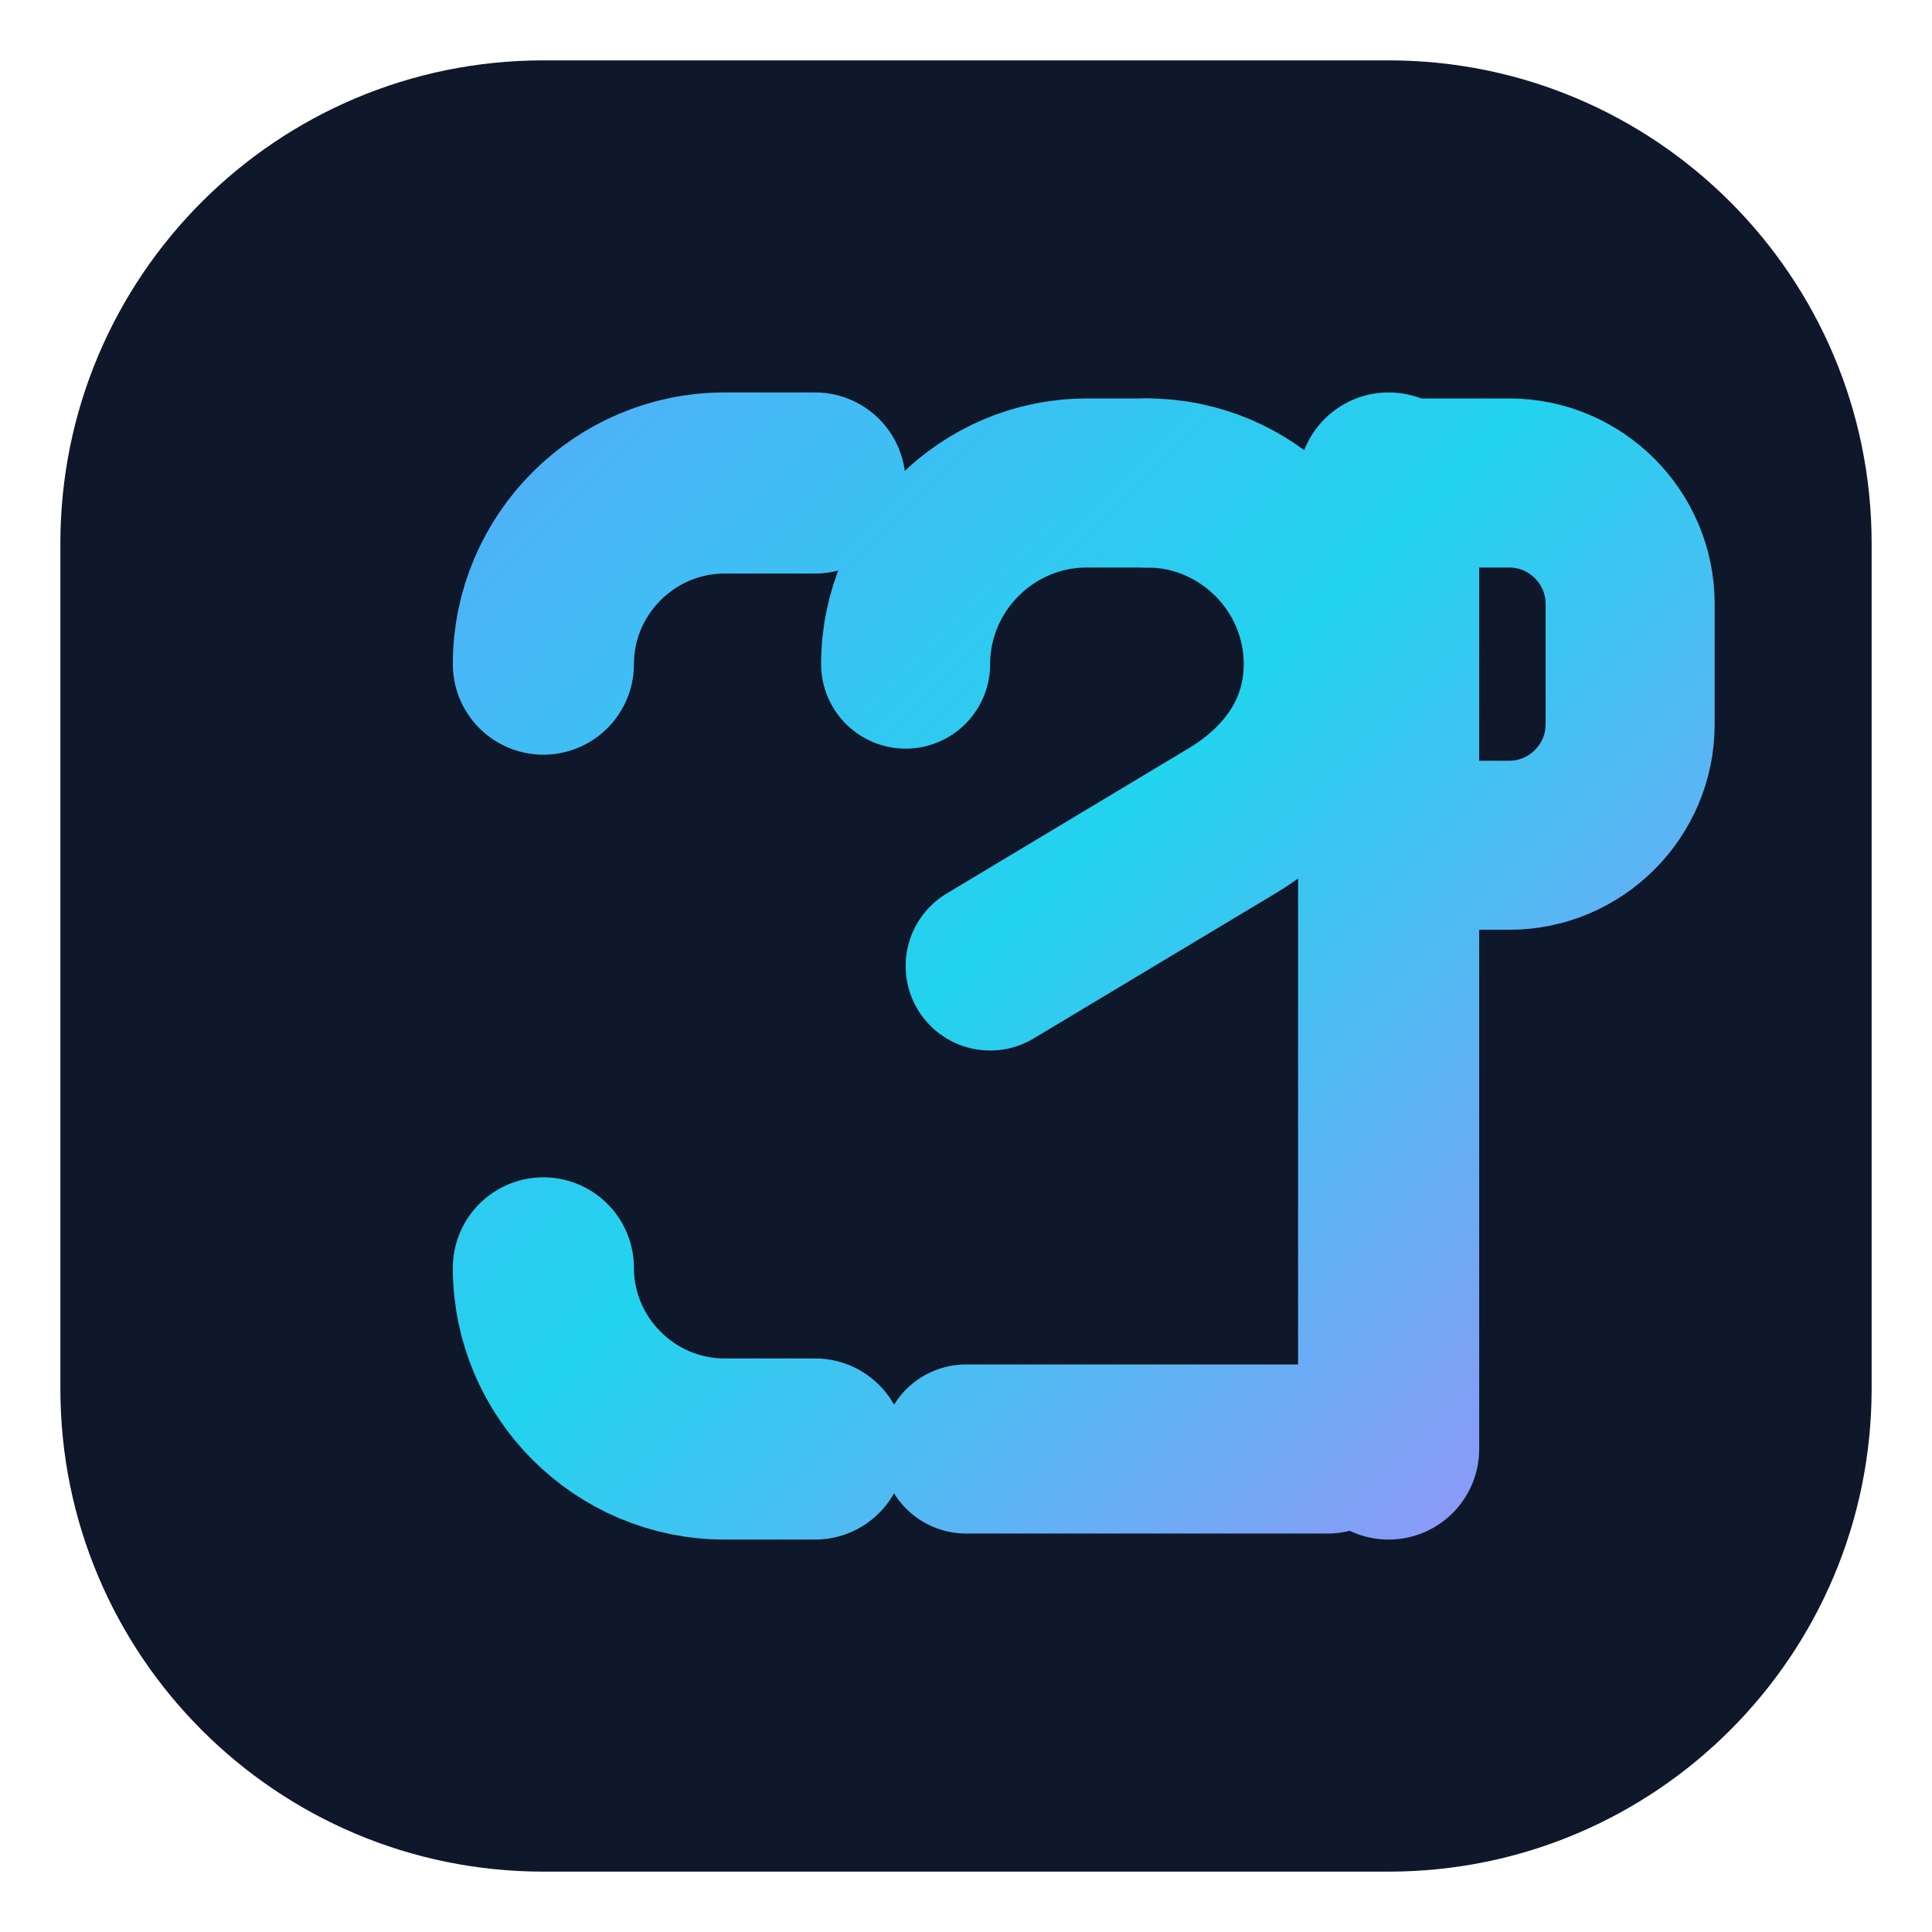
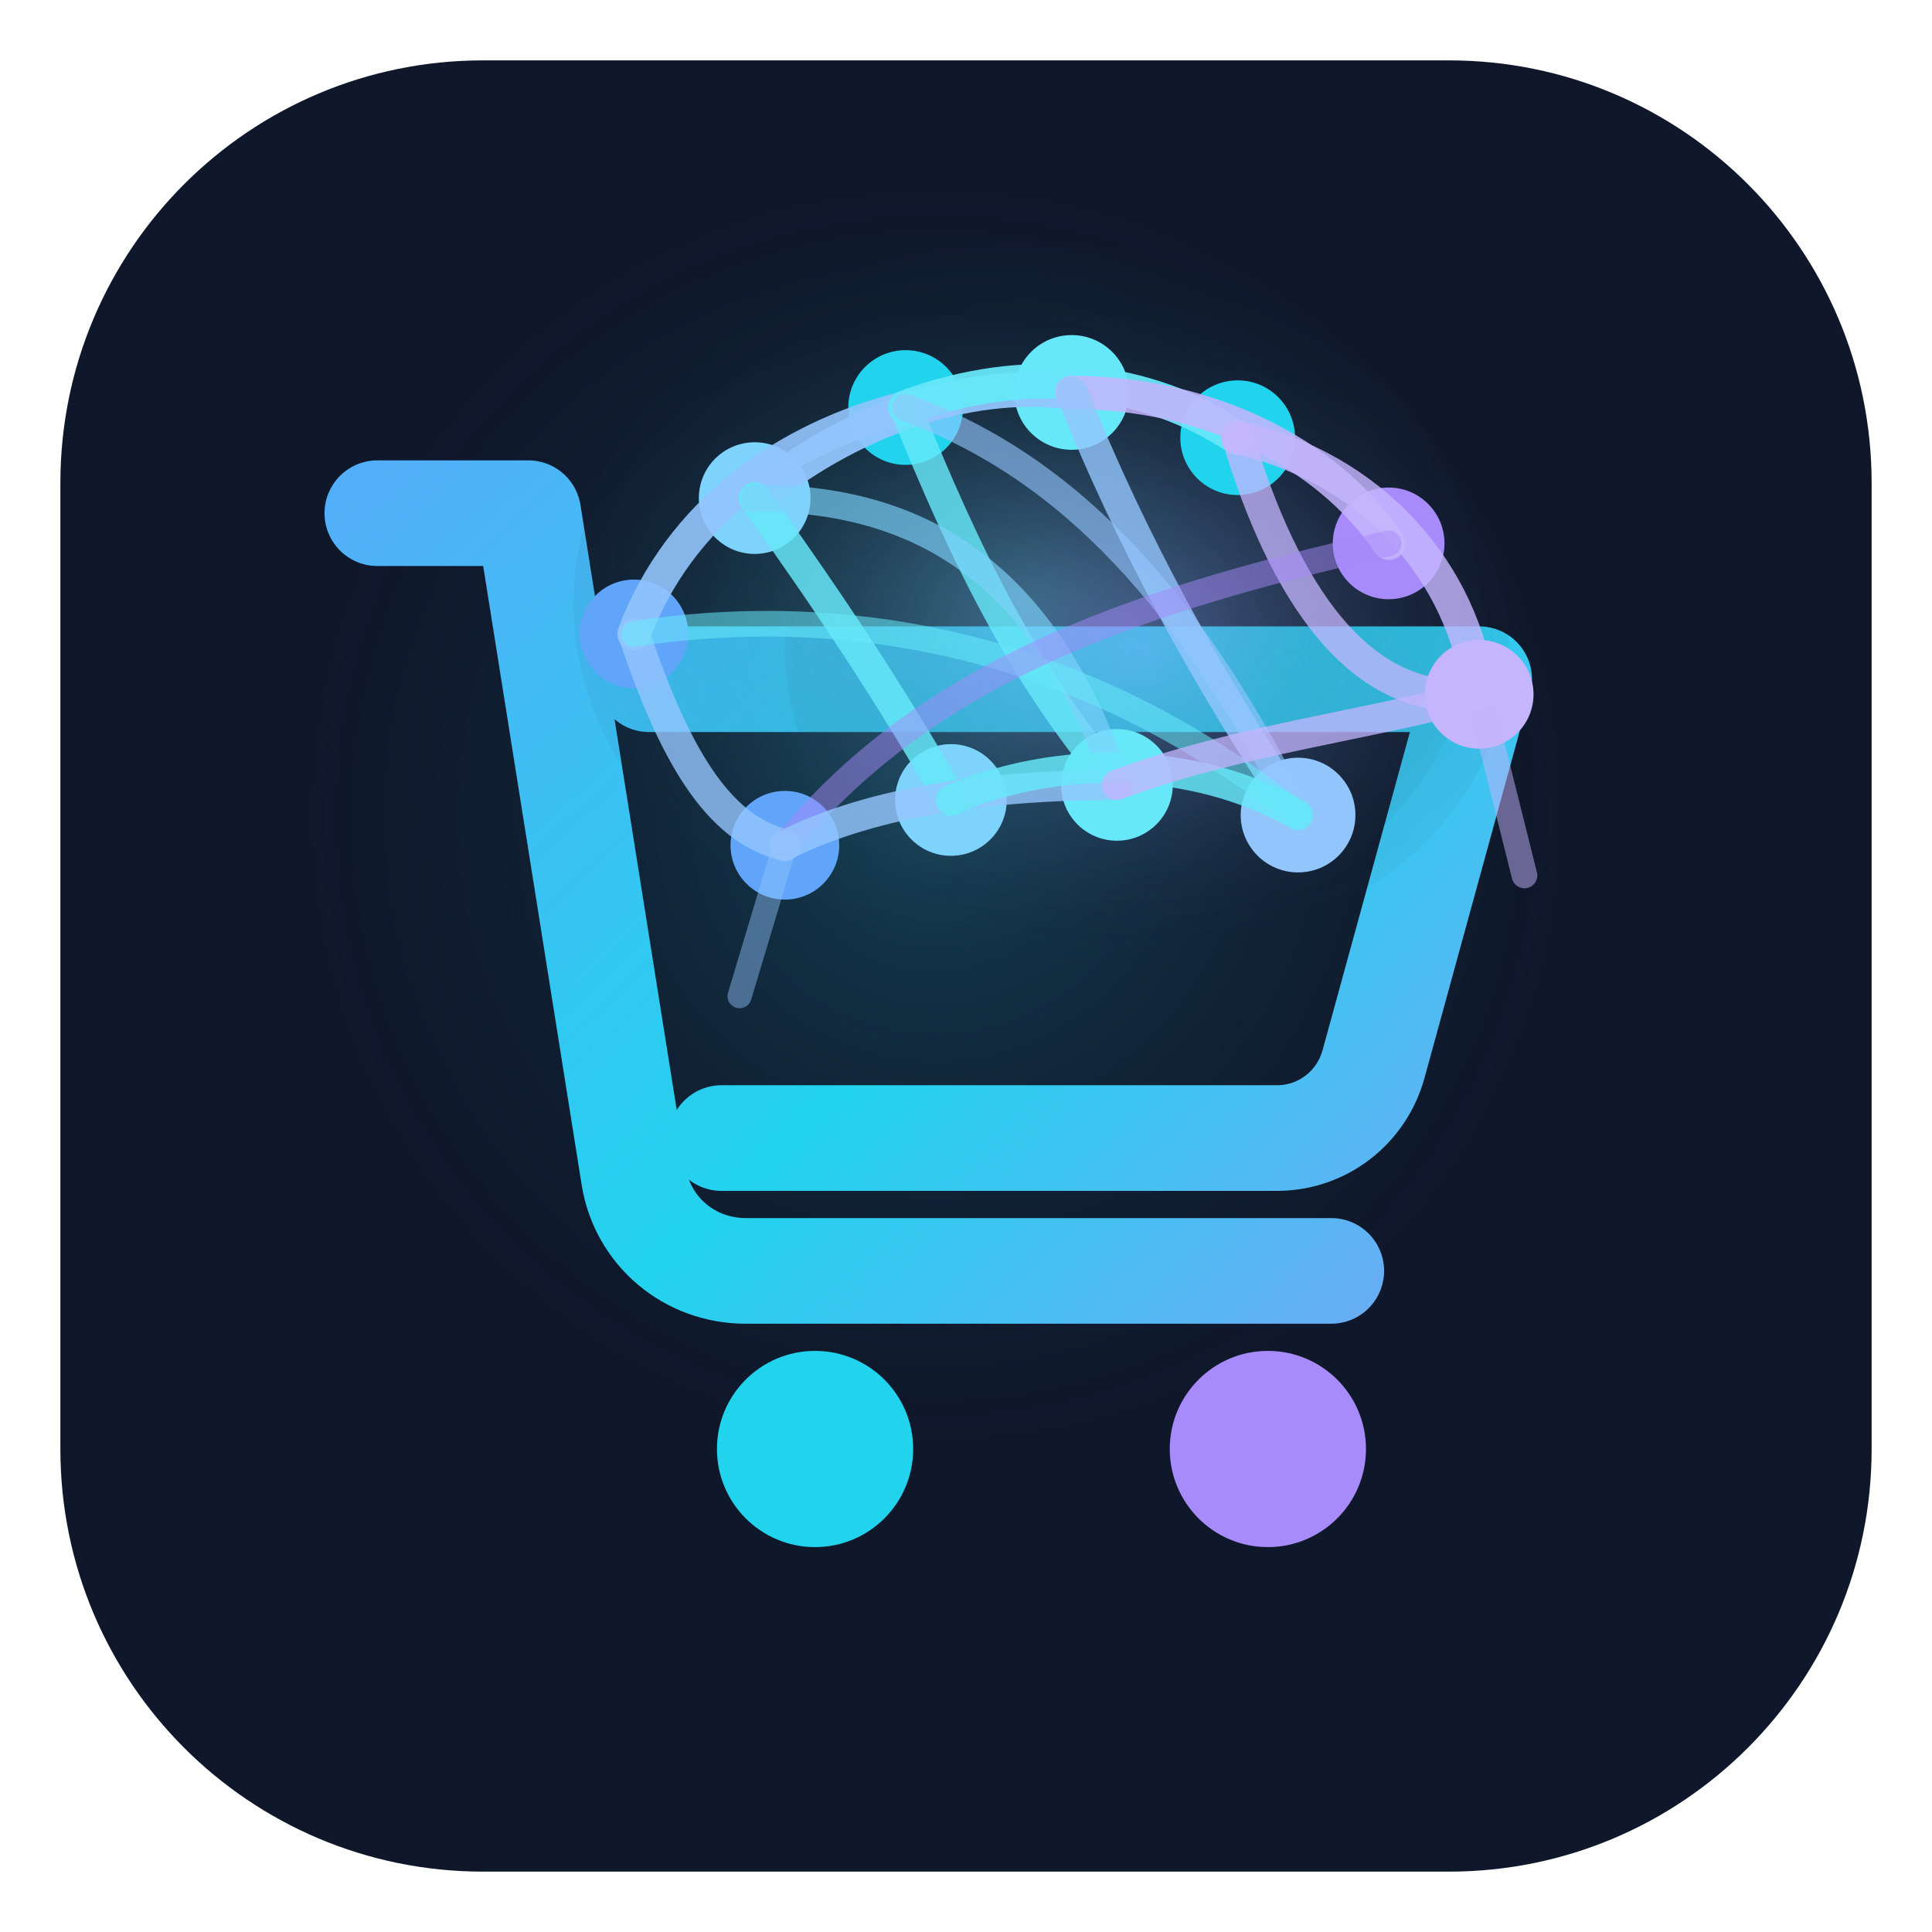
- <svg xmlns="http://www.w3.org/2000/svg" width="64" height="64" viewBox="0 0 64 64" fill="none">
+ <svg xmlns="http://www.w3.org/2000/svg" width="128" height="128" viewBox="0 0 128 128" fill="none">
  <defs>
-     <linearGradient id="fg" x1="10" y1="10" x2="54" y2="54" gradientUnits="userSpaceOnUse">
+     <linearGradient id="g1d" x1="20" y1="16" x2="110" y2="112" gradientUnits="userSpaceOnUse">
      <stop stop-color="#60A5FA" />
      <stop offset="0.5" stop-color="#22D3EE" />
      <stop offset="1" stop-color="#A78BFA" />
    </linearGradient>
+     <radialGradient id="g2d" cx="0" cy="0" r="1" gradientUnits="userSpaceOnUse" gradientTransform="translate(62 54) rotate(90) scale(48)">
+       <stop stop-color="#22D3EE" stop-opacity="0.22" />
+       <stop offset="1" stop-color="#0F172A" stop-opacity="0" />
+     </radialGradient>
+     <radialGradient id="brainGlowA" cx="0" cy="0" r="1" gradientUnits="userSpaceOnUse" gradientTransform="translate(68 40) rotate(90) scale(26 36)">
+       <stop stop-color="#67E8F9" stop-opacity="0.34" />
+       <stop offset="1" stop-color="#0F172A" stop-opacity="0" />
+     </radialGradient>
+     <radialGradient id="brainGlowB" cx="0" cy="0" r="1" gradientUnits="userSpaceOnUse" gradientTransform="translate(76 43) rotate(90) scale(22 30)">
+       <stop stop-color="#A78BFA" stop-opacity="0.28" />
+       <stop offset="1" stop-color="#0F172A" stop-opacity="0" />
+     </radialGradient>
  </defs>
-   <rect x="2" y="2" width="60" height="60" rx="16" fill="#0F172A" />
-   <path d="M18 22C18 18.7 20.7 16 24 16H27" stroke="url(#fg)" stroke-width="6" stroke-linecap="round" />
-   <path d="M27 48H24C20.7 48 18 45.3 18 42" stroke="url(#fg)" stroke-width="6" stroke-linecap="round" />
-   <path d="M30 22C30 18.7 32.7 16 36 16H38" stroke="url(#fg)" stroke-width="5.6" stroke-linecap="round" />
-   <path d="M38 16C41.3 16 44 18.7 44 22C44 24.2 42.8 26 40.8 27.2L32.8 32" stroke="url(#fg)" stroke-width="5.6" stroke-linecap="round" stroke-linejoin="round" />
-   <path d="M32 48H44" stroke="url(#fg)" stroke-width="5.6" stroke-linecap="round" />
-   <path d="M46 16V48" stroke="url(#fg)" stroke-width="6" stroke-linecap="round" />
-   <path d="M46 16H50C52.2 16 54 17.8 54 20V24C54 26.2 52.2 28 50 28H46" stroke="url(#fg)" stroke-width="5.6" stroke-linecap="round" stroke-linejoin="round" />
+   <rect x="4" y="4" width="120" height="120" rx="28" fill="#0F172A" />
+   <rect x="4" y="4" width="120" height="120" rx="28" fill="url(#g2d)" />
+   <path d="M25 34H35L42 78C42.6 81.6 45.7 84.2 49.4 84.2H88.2" stroke="url(#g1d)" stroke-width="7" stroke-linecap="round" stroke-linejoin="round" />
+   <path d="M43 45H98L91 70.5C90.2 73.4 87.6 75.4 84.6 75.4H47.8" stroke="url(#g1d)" stroke-width="7" stroke-linecap="round" stroke-linejoin="round" />
+   <circle cx="54" cy="96" r="6.5" fill="#22D3EE" />
+   <circle cx="84" cy="96" r="6.5" fill="#A78BFA" />
+   <ellipse cx="68" cy="40" rx="30" ry="24" fill="url(#brainGlowA)" />
+   <ellipse cx="76" cy="43" rx="24" ry="20" fill="url(#brainGlowB)" />
+   <circle cx="42" cy="42" r="3.6" fill="#60A5FA" />
+   <circle cx="50" cy="33" r="3.7" fill="#7DD3FC" />
+   <circle cx="60" cy="27" r="3.8" fill="#22D3EE" />
+   <circle cx="71" cy="26" r="3.8" fill="#67E8F9" />
+   <circle cx="82" cy="29" r="3.8" fill="#22D3EE" />
+   <circle cx="92" cy="36" r="3.7" fill="#A78BFA" />
+   <circle cx="98" cy="46" r="3.6" fill="#C4B5FD" />
+   <circle cx="86" cy="54" r="3.8" fill="#93C5FD" />
+   <circle cx="74" cy="52" r="3.7" fill="#67E8F9" />
+   <circle cx="63" cy="53" r="3.7" fill="#7DD3FC" />
+   <circle cx="52" cy="56" r="3.6" fill="#60A5FA" />
+   <path d="M42 42C45 34 52 29 60 27" stroke="#93C5FD" stroke-opacity="0.9" stroke-width="2.2" stroke-linecap="round" />
+   <path d="M50 33C56 28 64 25 71 26" stroke="#93C5FD" stroke-opacity="0.94" stroke-width="2.3" stroke-linecap="round" />
+   <path d="M60 27C68 24 76 25 82 29" stroke="#67E8F9" stroke-opacity="0.94" stroke-width="2.3" stroke-linecap="round" />
+   <path d="M71 26C80 26 88 30 92 36" stroke="#C4B5FD" stroke-opacity="0.86" stroke-width="2.2" stroke-linecap="round" />
+   <path d="M82 29C91 31 97 38 98 46" stroke="#C4B5FD" stroke-opacity="0.82" stroke-width="2.2" stroke-linecap="round" />
+   <path d="M42 42C45 51 48 55 52 56" stroke="#93C5FD" stroke-opacity="0.8" stroke-width="2.1" stroke-linecap="round" />
+   <path d="M50 33C55 40 59 46 63 53" stroke="#67E8F9" stroke-opacity="0.84" stroke-width="2.1" stroke-linecap="round" />
+   <path d="M60 27C64 37 68 45 74 52" stroke="#67E8F9" stroke-opacity="0.82" stroke-width="2.1" stroke-linecap="round" />
+   <path d="M71 26C75 36 80 45 86 54" stroke="#93C5FD" stroke-opacity="0.8" stroke-width="2.1" stroke-linecap="round" />
+   <path d="M82 29C85 39 90 47 98 46" stroke="#C4B5FD" stroke-opacity="0.76" stroke-width="2.1" stroke-linecap="round" />
+   <path d="M50 33C60 33 69 37 74 52" stroke="#7DD3FC" stroke-opacity="0.65" stroke-width="1.8" stroke-linecap="round" />
+   <path d="M60 27C71 31 79 40 86 54" stroke="#93C5FD" stroke-opacity="0.62" stroke-width="1.8" stroke-linecap="round" />
+   <path d="M42 42C55 40 71 42 86 54" stroke="#67E8F9" stroke-opacity="0.55" stroke-width="1.7" stroke-linecap="round" />
+   <path d="M52 56C61 45 74 40 92 36" stroke="#A78BFA" stroke-opacity="0.5" stroke-width="1.7" stroke-linecap="round" />
+   <path d="M52 56C58 53 66 52 74 52" stroke="#93C5FD" stroke-opacity="0.82" stroke-width="2" stroke-linecap="round" />
+   <path d="M63 53C70 50 79 50 86 54" stroke="#67E8F9" stroke-opacity="0.84" stroke-width="2" stroke-linecap="round" />
+   <path d="M74 52C82 49 91 48 98 46" stroke="#C4B5FD" stroke-opacity="0.76" stroke-width="2" stroke-linecap="round" />
+   <path d="M52 56L49 66" stroke="#93C5FD" stroke-opacity="0.45" stroke-width="1.6" stroke-linecap="round" />
+   <path d="M98 46L101 58" stroke="#C4B5FD" stroke-opacity="0.5" stroke-width="1.7" stroke-linecap="round" />
</svg>
